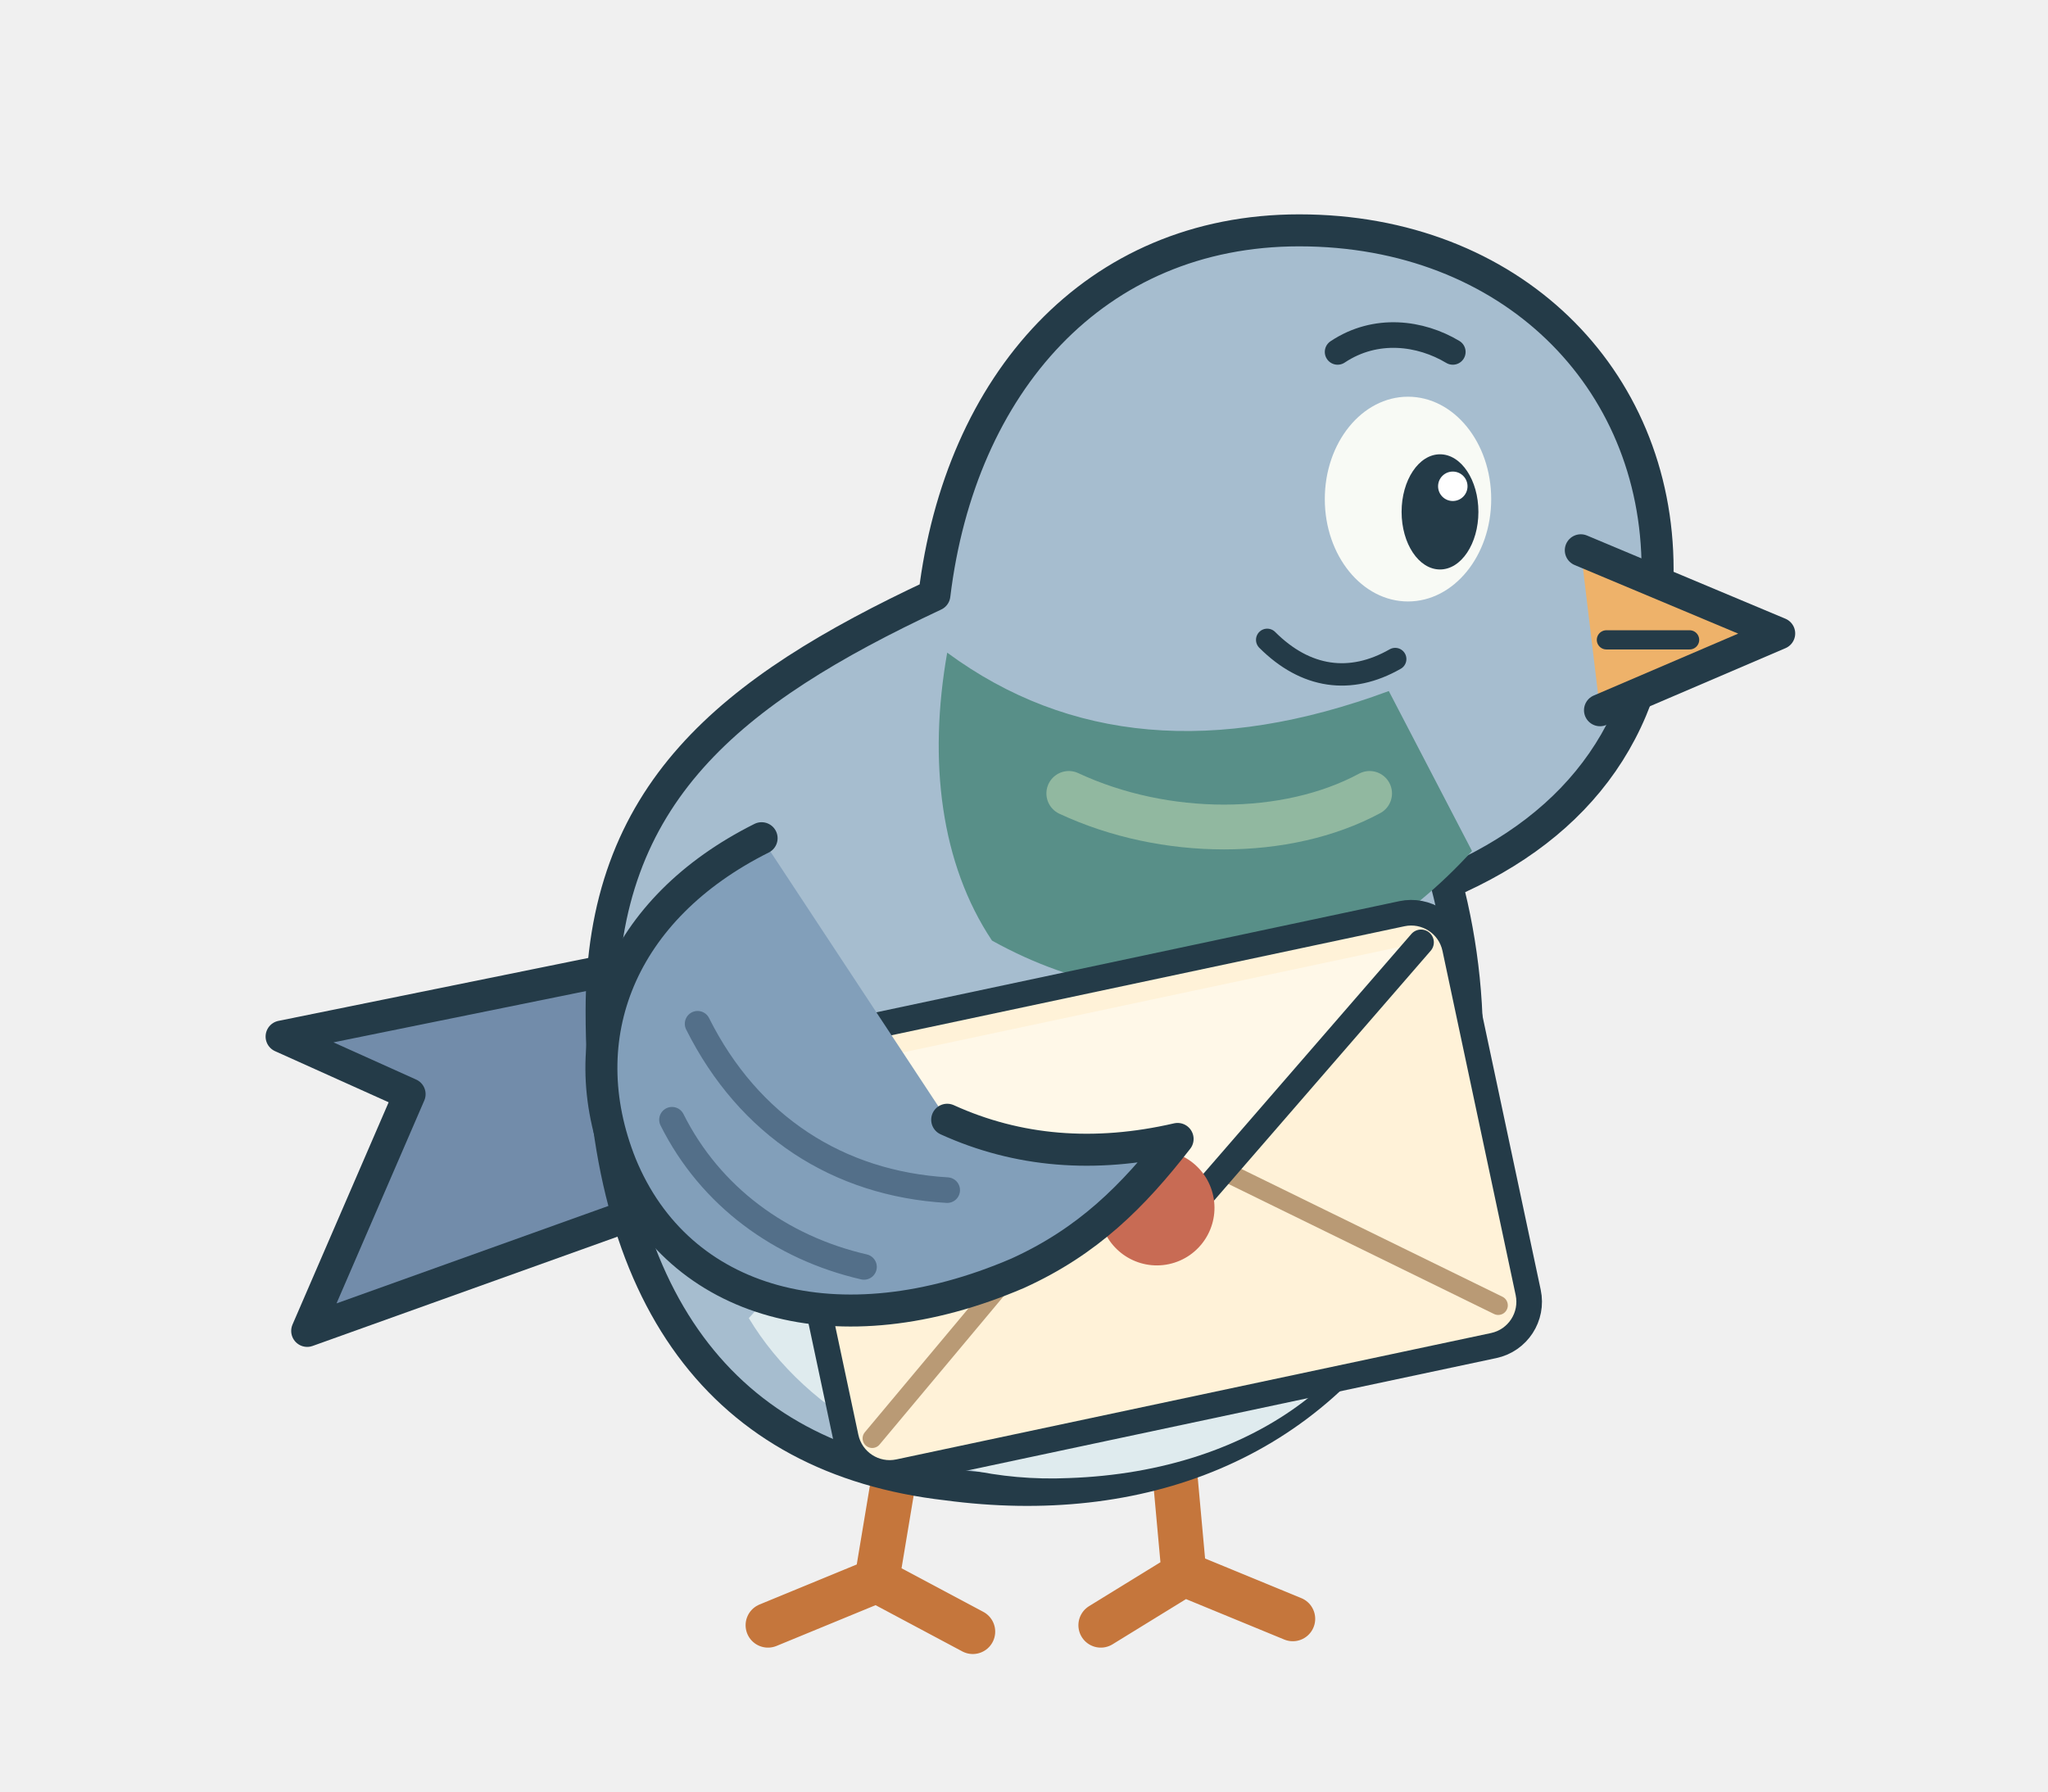
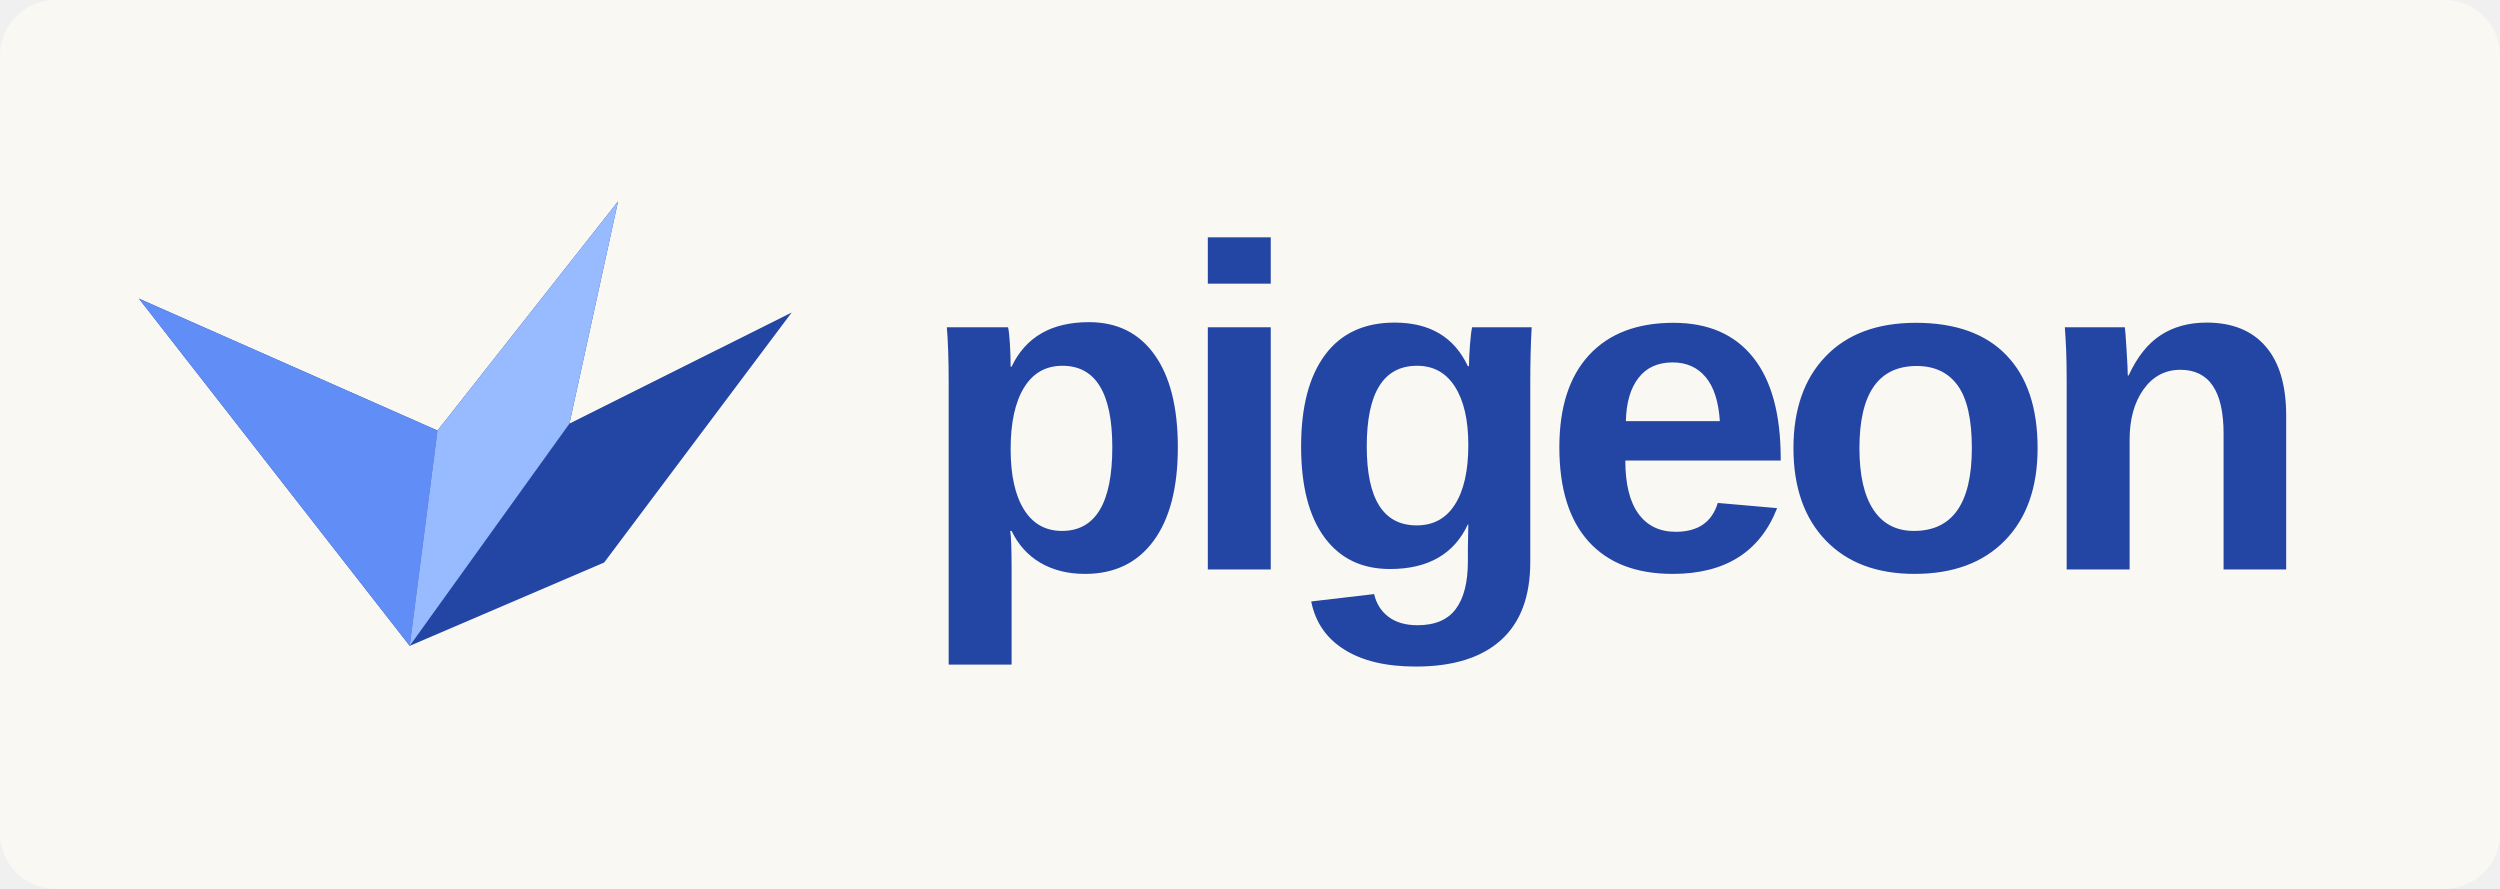
- <svg xmlns="http://www.w3.org/2000/svg" viewBox="0 0 320 280" role="img" aria-labelledby="title desc">
-   <g stroke="#243b48" stroke-width="5" stroke-linecap="round" stroke-linejoin="round">
-     <path d="M101 189 48 208 64 171 44 162 108 149" fill="#728caa" />
-     <path d="m141 223-4 24-17 7m17-7 15 8m31-31 2 22 17 7m-17-7-13 8" fill="none" stroke="#c5763c" stroke-width="7" />
-     <path d="M94 158c0-34 20-50 52-65 4-33 25-57 57-57 33 0 56 23 56 53 0 24-12 40-33 49 5 19 5 43-6 62-15 26-42 36-72 32-35-4-54-29-54-74Z" fill="#a6bdcf" />
-     <path d="M148 102c19 14 42 16 69 6l13 25c-20 22-48 29-75 14-8-12-10-28-7-45Z" fill="#588f88" stroke="none" />
-     <path d="M167 124c15 7 34 7 47 0" fill="none" stroke="#91b8a0" stroke-width="7" />
-     <path d="M163 156c35-10 60 7 58 33-3 25-25 41-54 42-22 1-41-10-50-25" fill="#dfebee" stroke="none" />
-     <path d="m247 86 31 13-28 12" fill="#eeb26a" />
-     <path d="M251 100h13" fill="none" stroke-width="3" />
-     <ellipse cx="220" cy="78" rx="13" ry="16" fill="#f8faf5" stroke="none" />
-     <ellipse cx="225" cy="80" rx="6" ry="9" fill="#243b48" stroke="none" />
-     <circle cx="227" cy="76" r="2.3" fill="#fff" stroke="none" />
-     <path d="M209 55c6-4 13-3 18 0" fill="none" stroke-width="4" />
-     <path d="M198 100c6 6 13 7 20 3" fill="none" stroke-width="3.5" />
-     <g transform="rotate(-12 174 181)">
-       <rect x="124" y="153" width="109" height="69" rx="7" fill="#fff2d8" stroke-width="4" />
-       <path d="m128 216 37-29m63 29-37-29" fill="none" stroke="#b99a75" stroke-width="3" />
-       <path d="m128 158 45 34c3 3 7 3 10 0l45-34" fill="#fff8e8" stroke-width="4" />
-       <circle cx="179" cy="190" r="9" fill="#c86b54" stroke="none" />
-     </g>
-     <path d="M119 131c-22 11-30 31-22 51 9 22 34 29 62 17 11-5 18-12 25-21-13 3-25 2-36-3" fill="#829fba" />
-     <path d="M109 160c8 16 22 25 39 26m-43-11c6 12 17 20 30 23" fill="none" stroke="#536f89" stroke-width="4" />
+ <svg xmlns="http://www.w3.org/2000/svg" viewBox="0 0 360 128" role="img" aria-labelledby="title">
+   <rect width="360" height="128" rx="8" fill="#faf8f3" />
+   <g transform="translate(15 13)">
+     <path d="M5 30 48 49 74 16 67 48 99 32 72 68 44 80Z" fill="#2346a4" />
+     <path d="M5 30 48 49 44 80Z" fill="#618df6" />
+     <path d="M48 49 74 16 67 48 44 80Z" fill="#98baff" />
  </g>
+   <text x="132" y="82" font-family="Helvetica Neue,Arial,sans-serif" font-size="66" font-weight="700" letter-spacing="-3" fill="#2346a4">pigeon</text>
</svg>
